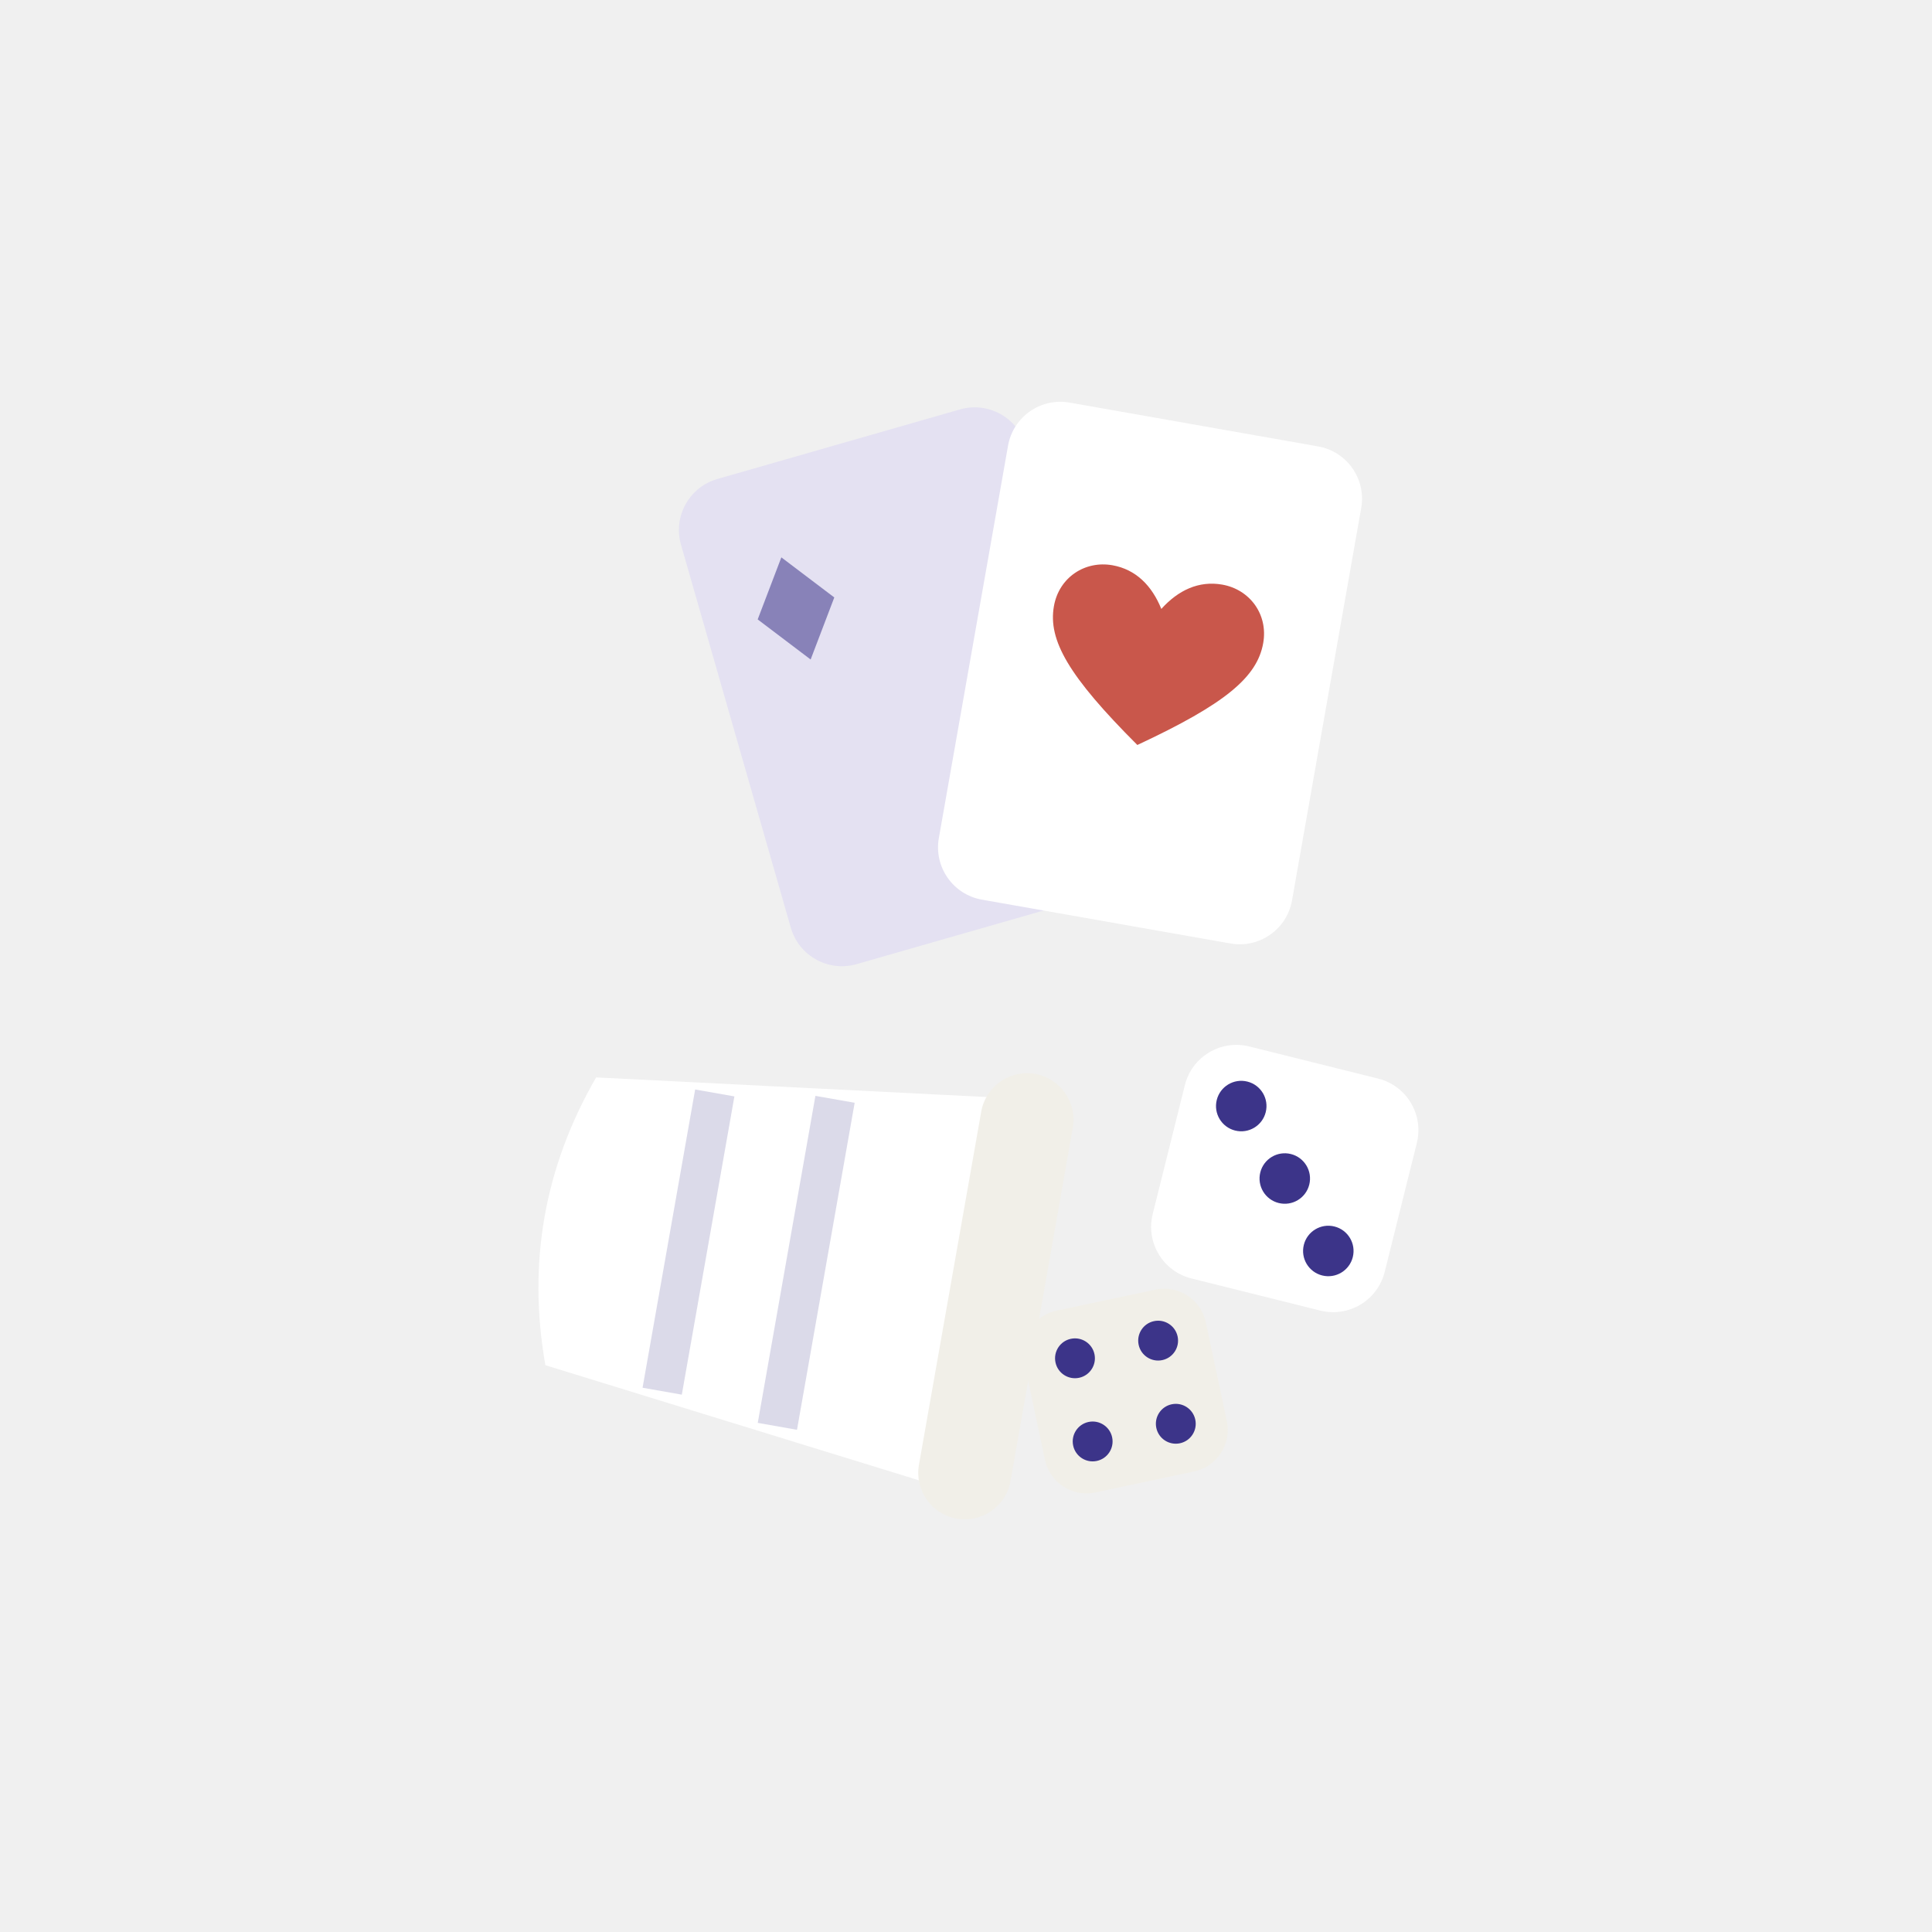
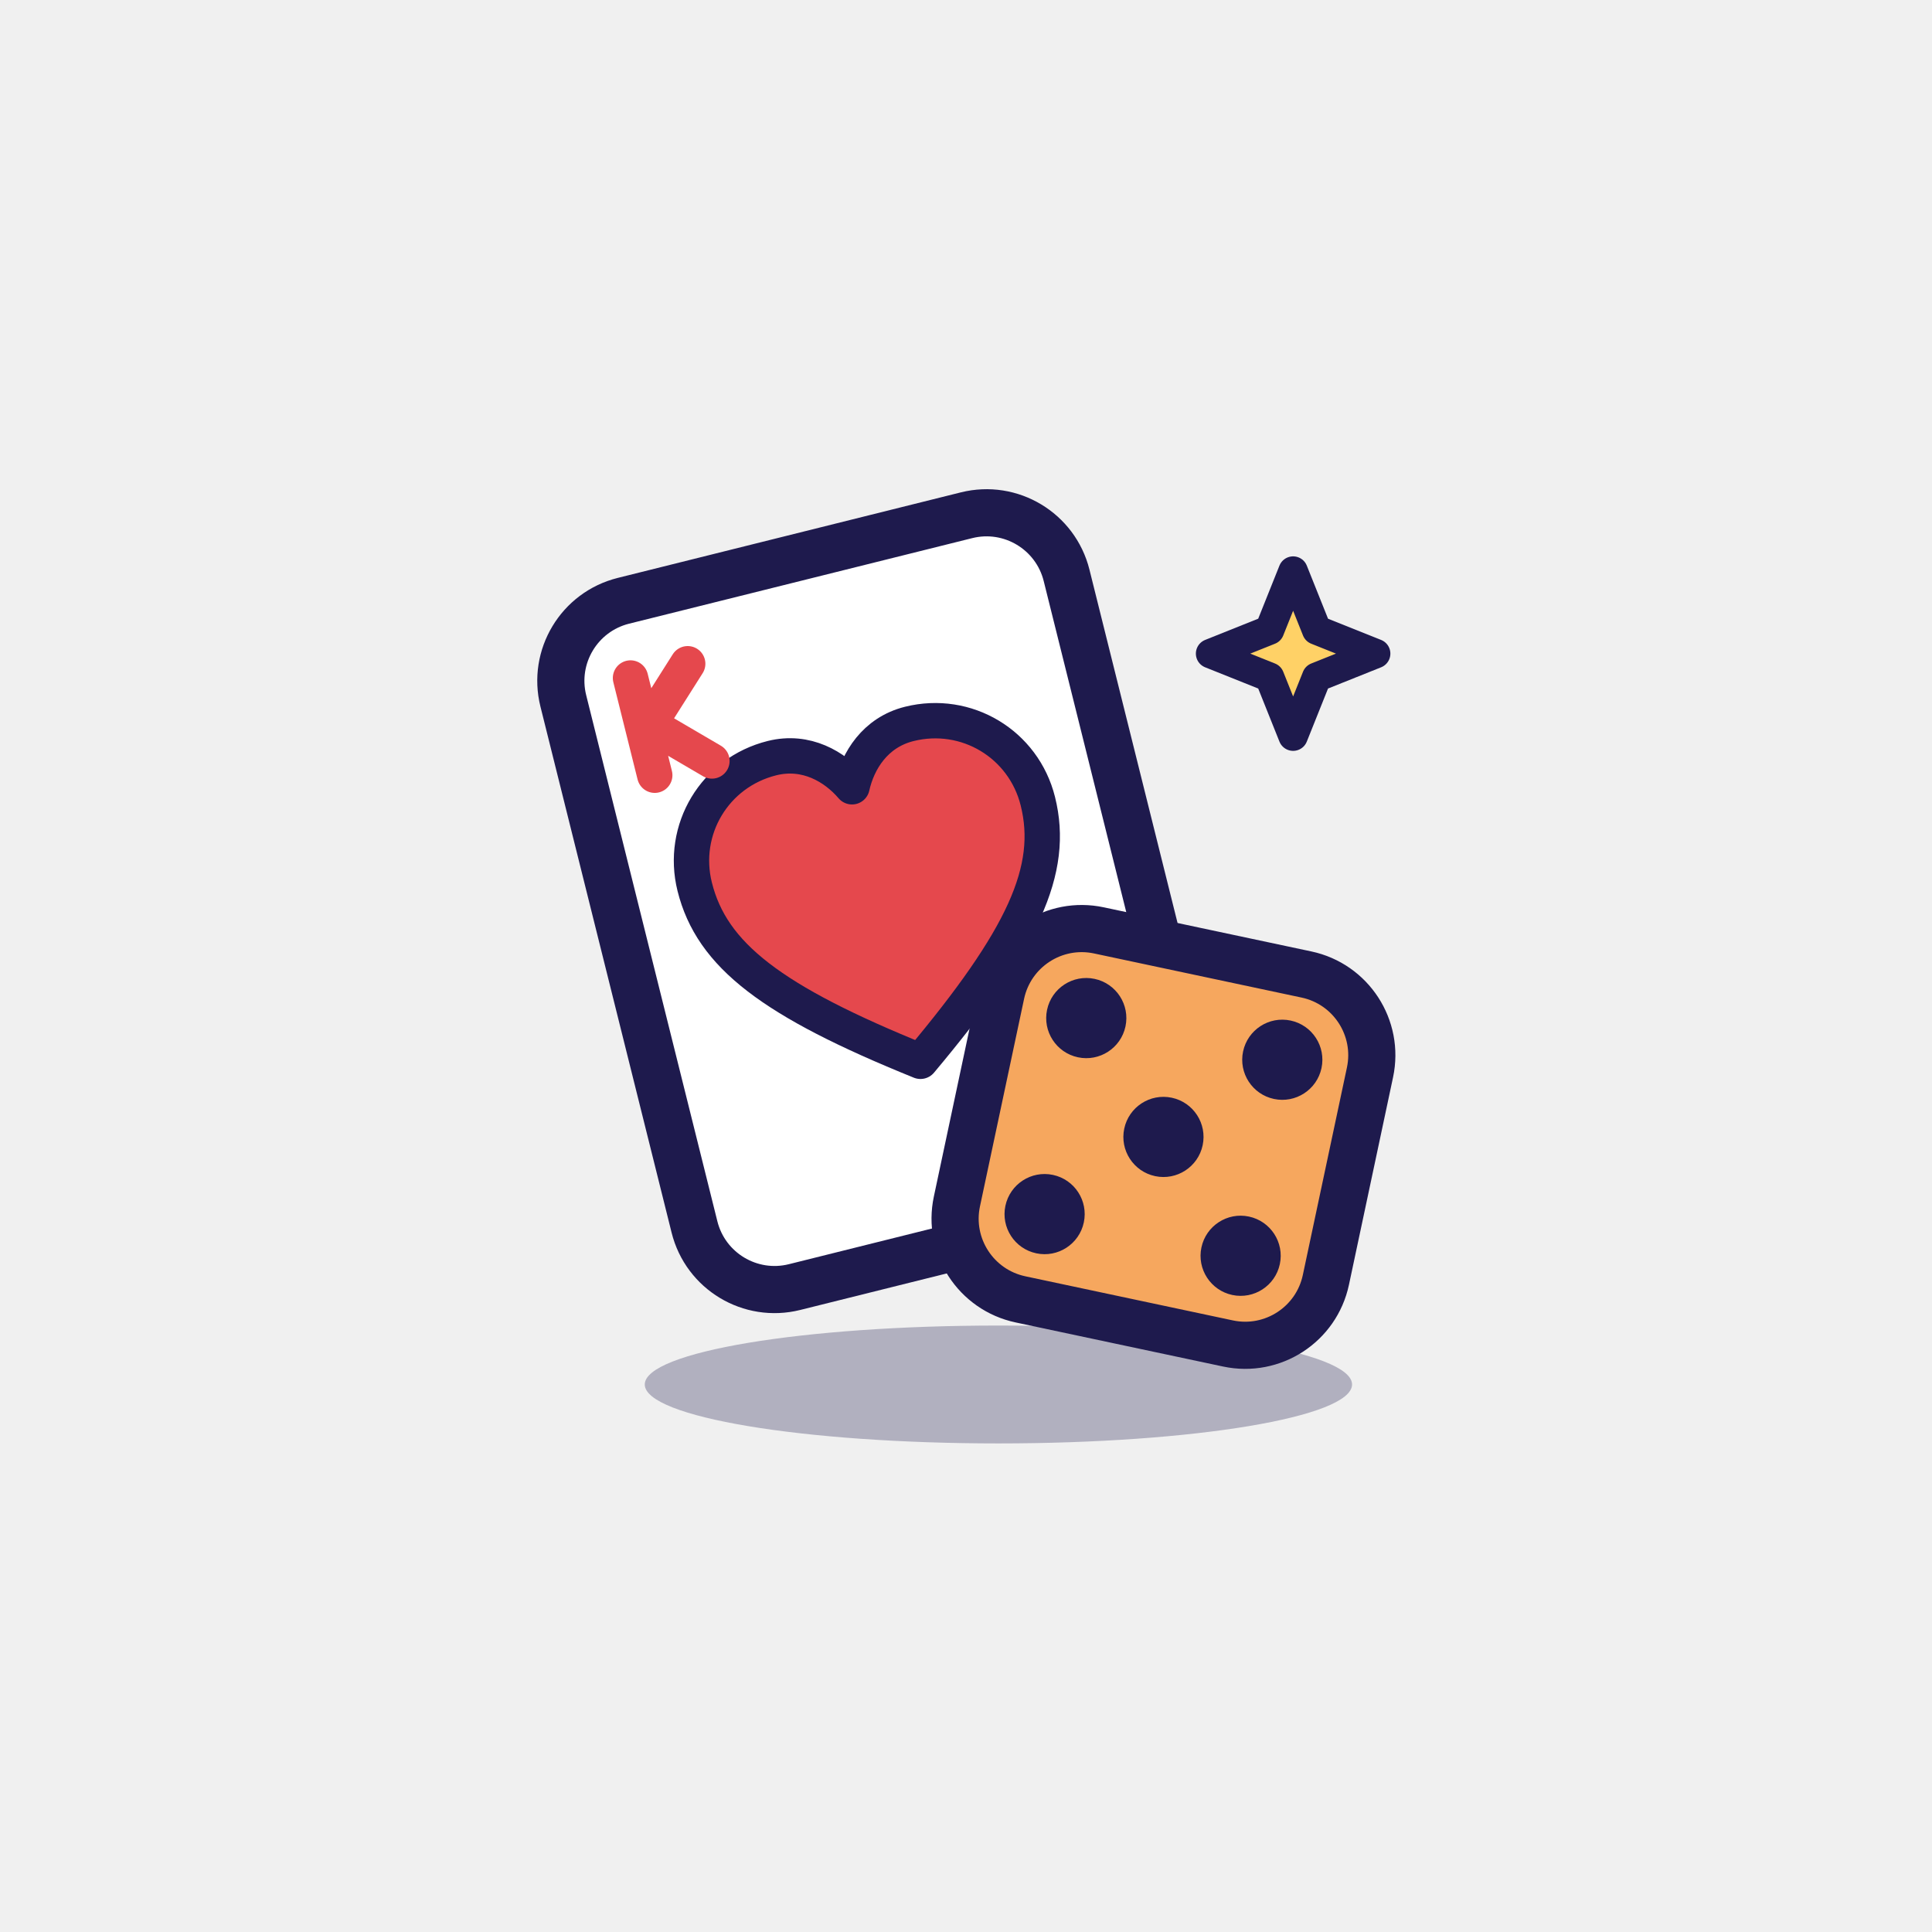
<svg xmlns="http://www.w3.org/2000/svg" viewBox="0 0 128 128">
-   <g transform="translate(64 64) scale(0.88) translate(-64 -66)">
-     <g transform="translate(4 -4) rotate(-16 56 52)">
-       <rect x="43" y="30" width="27" height="38" rx="4" fill="#E4E1F2" />
-       <path d="M50 37 l3 4 l-3 4 l-3 -4 Z" fill="#3C3489" opacity="0.55" />
-     </g>
-     <g transform="translate(4 -4) rotate(10 74 50)">
-       <rect x="60" y="29" width="27" height="38" rx="4" fill="#FFFFFF" />
-       <path d="M73.5 53.5 c-6 -4.2 -8 -6.6 -8 -9.2 c0 -2.2 1.7 -3.8 3.8 -3.8 c1.8 0 3.2 1 4.2 2.6 c1 -1.6 2.4 -2.6 4.2 -2.6 c2.1 0 3.8 1.6 3.8 3.8 c0 2.6 -2 5 -8 9.2 Z" fill="#C0392B" opacity="0.85" />
-     </g>
-     <g transform="translate(0 8) rotate(100 50 80)">
-       <path d="M35 64 H65 L61 96 Q50 100 39 96 Z" fill="#FFFFFF" />
-       <rect x="33" y="60" width="34" height="7" rx="3.5" fill="#F1EFE8" />
-       <path d="M37.5 78 H62.5" stroke="#3C3489" stroke-opacity="0.18" stroke-width="3" />
-       <path d="M38.6 87 H61.4" stroke="#3C3489" stroke-opacity="0.18" stroke-width="3" />
-     </g>
-     <g transform="rotate(14 88 82)">
-       <rect x="79" y="73" width="18" height="18" rx="4" fill="#FFFFFF" />
-       <circle cx="83.5" cy="77.5" r="1.9" fill="#3C3489" />
-       <circle cx="88" cy="82" r="1.9" fill="#3C3489" />
-       <circle cx="92.5" cy="86.5" r="1.9" fill="#3C3489" />
-     </g>
-     <g transform="rotate(-12 76 98)">
-       <rect x="69" y="91" width="14" height="14" rx="3.2" fill="#F1EFE8" />
-       <circle cx="72.8" cy="94.8" r="1.5" fill="#3C3489" />
-       <circle cx="79.2" cy="94.8" r="1.5" fill="#3C3489" />
-       <circle cx="72.8" cy="101.2" r="1.5" fill="#3C3489" />
-       <circle cx="79.2" cy="101.2" r="1.5" fill="#3C3489" />
+   <g transform="translate(64 64) scale(0.781) translate(-63.25 -63.50)">
+     <g stroke="#1E1A4D" stroke-width="4" stroke-linejoin="round" stroke-linecap="round">
+       <ellipse cx="66" cy="99" rx="30" ry="5" fill="#1E1A4D" opacity="0.3" stroke="none" />
+       <g transform="rotate(-14 56 58)">
+         <rect x="34" y="28" width="44" height="60" rx="7" fill="#FFFFFF" />
+         <path d="M56 72 C45 64 41 59 41 53 C41 48 45 44 50 44 C53 44 55 46 56 48 C57 46 59 44 62 44 C67 44 71 48 71 53 C71 59 67 64 56 72 Z" fill="#E5484D" stroke-width="3" />
+         <path d="M40 34.5 V43 M45 34.5 L40.6 38.7 L45 43" fill="none" stroke="#E5484D" stroke-width="3" />
+       </g>
+       <g transform="rotate(12 80 78)">
+         <rect x="64" y="62" width="32" height="32" rx="7" fill="#F6A75E" />
+         <circle cx="71.5" cy="69.5" r="3.4" fill="#1E1A4D" stroke="none" />
+         <circle cx="88.5" cy="69.5" r="3.4" fill="#1E1A4D" stroke="none" />
+         <circle cx="80" cy="78" r="3.4" fill="#1E1A4D" stroke="none" />
+         <circle cx="71.5" cy="86.5" r="3.4" fill="#1E1A4D" stroke="none" />
+         <circle cx="88.5" cy="86.5" r="3.4" fill="#1E1A4D" stroke="none" />
+       </g>
+       <path d="M91 30 l2 5 l5 2 l-5 2 l-2 5 l-2 -5 l-5 -2 l5 -2 Z" fill="#FFD166" stroke-width="2.5" />
    </g>
  </g>
</svg>
